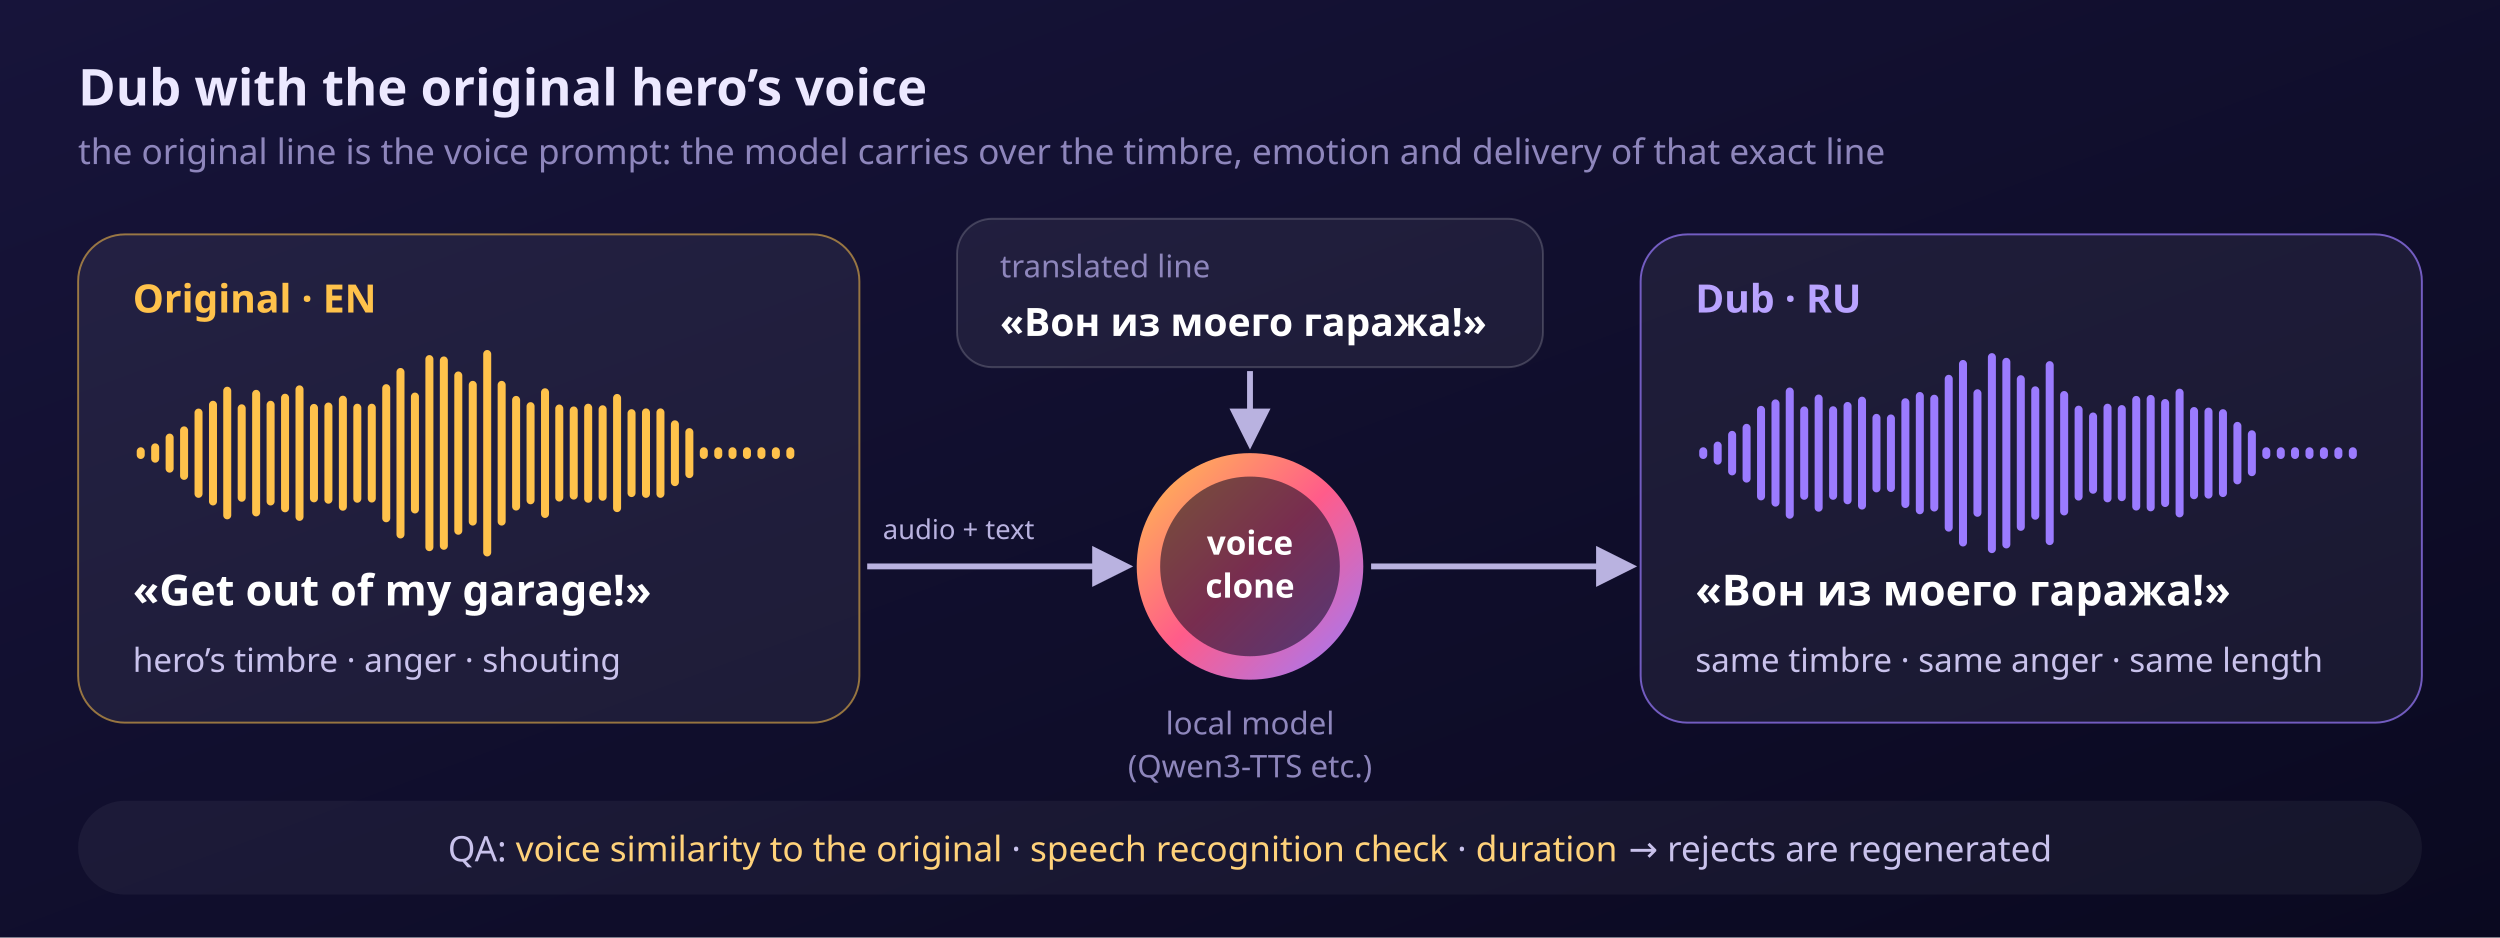
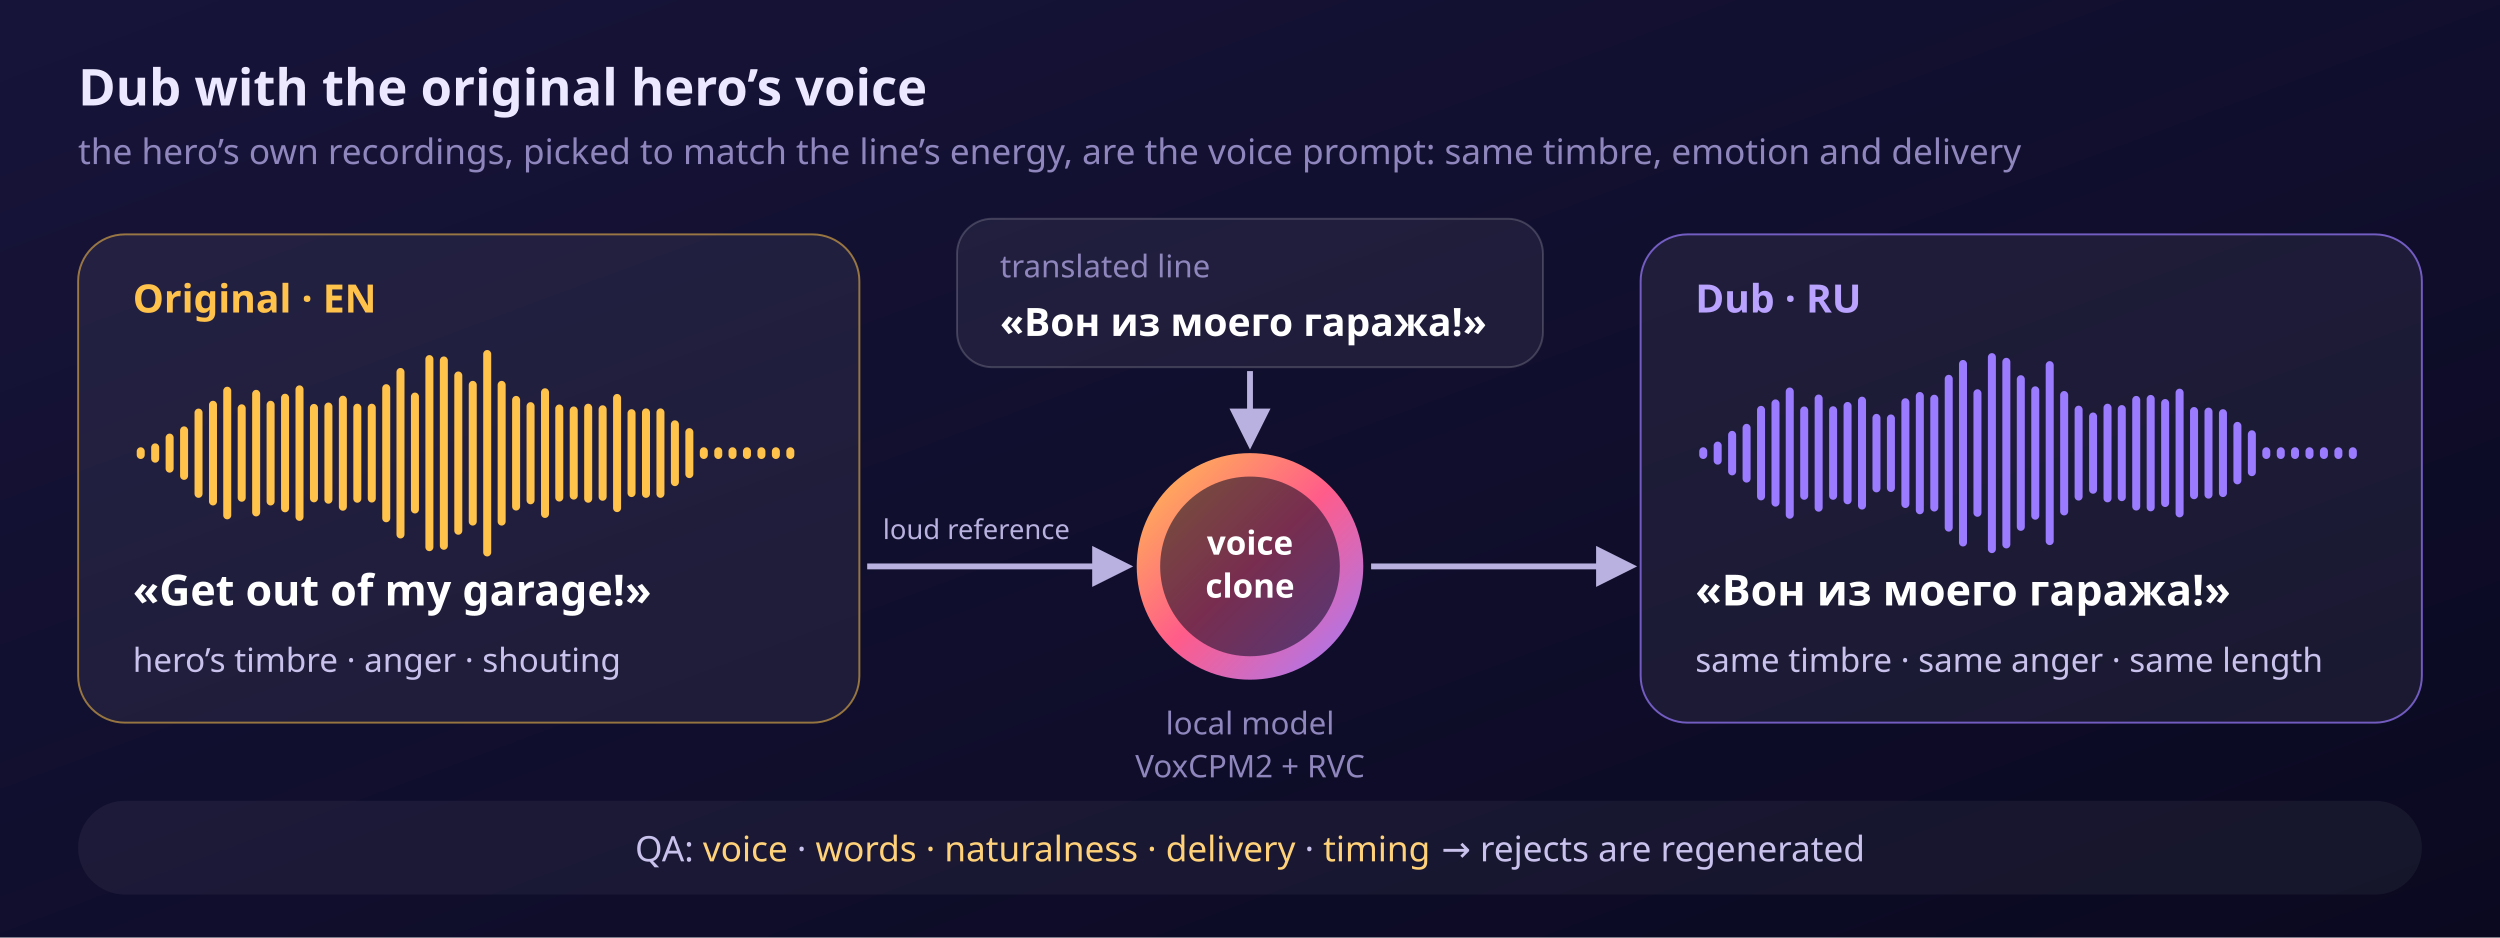
<svg xmlns="http://www.w3.org/2000/svg" viewBox="0 0 1280 480" width="1280" height="480" role="img" aria-labelledby="t">
  <defs>
    <linearGradient id="bg" x1="0" y1="0" x2="1" y2="1">
      <stop offset="0" stop-color="#17143A" />
      <stop offset="1" stop-color="#0A0920" />
    </linearGradient>
    <linearGradient id="core" x1="0" y1="0" x2="1" y2="1">
      <stop offset="0" stop-color="#FFC24B" />
      <stop offset="0.5" stop-color="#FF5C8A" />
      <stop offset="1" stop-color="#9B7BFF" />
    </linearGradient>
    <marker id="arrow" viewBox="0 0 10 10" refX="8" refY="5" markerWidth="7" markerHeight="7" orient="auto">
      <path d="M0 0 L10 5 L0 10 z" fill="#B9B2E0" />
    </marker>
  </defs>
  <rect width="1280" height="480" fill="url(#bg)" />
  <g font-family="Segoe UI, sans-serif">
    <text x="40" y="54" font-size="26" font-weight="700" fill="#ECE8FF">Dub with the original hero’s voice</text>
-     <text x="40" y="84" font-size="18" fill="#8E86BC">the original line is the voice prompt: the model carries over the timbre, emotion and delivery of that exact line</text>
+     <text x="40" y="84" font-size="18" fill="#8E86BC">the hero’s own recordings, picked to match the line’s energy, are the voice prompt: same timbre, emotion and delivery</text>
    <rect x="40" y="120" width="400" height="250" rx="24" fill="#FFFFFF" fill-opacity="0.06" stroke="#FFC24B" stroke-opacity="0.55" />
    <text x="68" y="160" font-size="20" font-weight="700" fill="#FFC24B">Original · EN</text>
    <rect x="70.0" y="229.0" width="4.1" height="6.0" rx="2.1" fill="#FFC24B" />
    <rect x="77.4" y="227.0" width="4.1" height="9.9" rx="2.1" fill="#FFC24B" />
    <rect x="84.8" y="222.0" width="4.1" height="20.0" rx="2.1" fill="#FFC24B" />
    <rect x="92.2" y="218.3" width="4.1" height="27.4" rx="2.1" fill="#FFC24B" />
    <rect x="99.6" y="209.2" width="4.1" height="45.7" rx="2.1" fill="#FFC24B" />
    <rect x="107.0" y="205.2" width="4.1" height="53.6" rx="2.1" fill="#FFC24B" />
    <rect x="114.3" y="198.0" width="4.1" height="67.9" rx="2.1" fill="#FFC24B" />
    <rect x="121.7" y="207.0" width="4.1" height="49.9" rx="2.1" fill="#FFC24B" />
    <rect x="129.1" y="199.6" width="4.1" height="64.8" rx="2.1" fill="#FFC24B" />
    <rect x="136.5" y="205.2" width="4.1" height="53.6" rx="2.1" fill="#FFC24B" />
    <rect x="143.9" y="201.6" width="4.1" height="60.7" rx="2.1" fill="#FFC24B" />
    <rect x="151.3" y="197.3" width="4.1" height="69.4" rx="2.1" fill="#FFC24B" />
    <rect x="158.7" y="206.8" width="4.1" height="50.4" rx="2.1" fill="#FFC24B" />
    <rect x="166.1" y="206.1" width="4.1" height="51.8" rx="2.1" fill="#FFC24B" />
    <rect x="173.5" y="202.6" width="4.1" height="58.9" rx="2.1" fill="#FFC24B" />
    <rect x="180.9" y="206.7" width="4.1" height="50.7" rx="2.1" fill="#FFC24B" />
    <rect x="188.3" y="206.7" width="4.1" height="50.6" rx="2.1" fill="#FFC24B" />
    <rect x="195.7" y="196.7" width="4.1" height="70.7" rx="2.1" fill="#FFC24B" />
    <rect x="203.0" y="188.4" width="4.1" height="87.3" rx="2.1" fill="#FFC24B" />
    <rect x="210.4" y="201.0" width="4.1" height="61.9" rx="2.1" fill="#FFC24B" />
    <rect x="217.8" y="181.8" width="4.1" height="100.4" rx="2.1" fill="#FFC24B" />
    <rect x="225.2" y="182.5" width="4.1" height="99.0" rx="2.1" fill="#FFC24B" />
    <rect x="232.6" y="190.2" width="4.1" height="83.6" rx="2.1" fill="#FFC24B" />
    <rect x="240.0" y="195.0" width="4.1" height="74.1" rx="2.1" fill="#FFC24B" />
    <rect x="247.4" y="179.2" width="4.1" height="105.7" rx="2.1" fill="#FFC24B" />
    <rect x="254.8" y="195.0" width="4.1" height="74.1" rx="2.1" fill="#FFC24B" />
    <rect x="262.2" y="202.7" width="4.1" height="58.7" rx="2.1" fill="#FFC24B" />
    <rect x="269.6" y="205.9" width="4.1" height="52.3" rx="2.1" fill="#FFC24B" />
    <rect x="277.0" y="198.8" width="4.1" height="66.4" rx="2.1" fill="#FFC24B" />
    <rect x="284.3" y="207.1" width="4.1" height="49.7" rx="2.1" fill="#FFC24B" />
    <rect x="291.7" y="208.1" width="4.1" height="47.7" rx="2.1" fill="#FFC24B" />
    <rect x="299.1" y="206.7" width="4.1" height="50.7" rx="2.1" fill="#FFC24B" />
    <rect x="306.5" y="207.5" width="4.1" height="48.9" rx="2.1" fill="#FFC24B" />
    <rect x="313.9" y="201.7" width="4.1" height="60.5" rx="2.1" fill="#FFC24B" />
    <rect x="321.3" y="209.5" width="4.1" height="45.0" rx="2.1" fill="#FFC24B" />
    <rect x="328.7" y="209.1" width="4.1" height="45.8" rx="2.1" fill="#FFC24B" />
    <rect x="336.1" y="209.1" width="4.1" height="45.8" rx="2.1" fill="#FFC24B" />
    <rect x="343.5" y="215.2" width="4.1" height="33.7" rx="2.1" fill="#FFC24B" />
    <rect x="350.9" y="219.2" width="4.1" height="25.6" rx="2.1" fill="#FFC24B" />
    <rect x="358.3" y="229.0" width="4.1" height="6.0" rx="2.1" fill="#FFC24B" />
    <rect x="365.7" y="229.0" width="4.1" height="6.0" rx="2.1" fill="#FFC24B" />
    <rect x="373.0" y="229.0" width="4.1" height="6.0" rx="2.1" fill="#FFC24B" />
    <rect x="380.4" y="229.0" width="4.1" height="6.0" rx="2.1" fill="#FFC24B" />
    <rect x="387.8" y="229.0" width="4.1" height="6.0" rx="2.1" fill="#FFC24B" />
    <rect x="395.2" y="229.0" width="4.1" height="6.0" rx="2.1" fill="#FFC24B" />
    <rect x="402.6" y="229.0" width="4.1" height="6.0" rx="2.1" fill="#FFC24B" />
    <text x="68" y="310" font-size="22" font-weight="600" fill="#FFFFFF">«Get out of my garage!»</text>
    <text x="68" y="344" font-size="17" fill="#C9C2EC">hero’s timbre · anger · shouting</text>
    <rect x="490" y="112" width="300" height="76" rx="18" fill="#FFFFFF" fill-opacity="0.06" stroke="#FFFFFF" stroke-opacity="0.18" />
    <text x="512" y="142" font-size="16" fill="#8E86BC">translated line</text>
    <text x="512" y="172" font-size="20" font-weight="600" fill="#FFFFFF">«Вон из моего гаража!»</text>
    <path d="M640 190 V226" stroke="#B9B2E0" stroke-width="3" fill="none" marker-end="url(#arrow)" />
    <circle cx="640" cy="290" r="58" fill="url(#core)" />
    <circle cx="640" cy="290" r="46" fill="#0A0920" fill-opacity="0.55" />
    <text x="640" y="284" font-size="17" font-weight="700" fill="#FFFFFF" text-anchor="middle">voice</text>
    <text x="640" y="306" font-size="17" font-weight="700" fill="#FFFFFF" text-anchor="middle">clone</text>
    <text x="640" y="376" font-size="16" fill="#8E86BC" text-anchor="middle">local model</text>
-     <text x="640" y="398" font-size="16" fill="#8E86BC" text-anchor="middle">(Qwen3-TTS etc.)</text>
+     <text x="640" y="398" font-size="16" fill="#8E86BC" text-anchor="middle">VoxCPM2 + RVC</text>
    <path d="M444 290 H576" stroke="#B9B2E0" stroke-width="3" fill="none" marker-end="url(#arrow)" />
-     <text x="452" y="276" font-size="14" fill="#B9B2E0">audio + text</text>
+     <text x="452" y="276" font-size="14" fill="#B9B2E0">loud reference</text>
    <path d="M702 290 H834" stroke="#B9B2E0" stroke-width="3" fill="none" marker-end="url(#arrow)" />
    <rect x="840" y="120" width="400" height="250" rx="24" fill="#FFFFFF" fill-opacity="0.06" stroke="#9B7BFF" stroke-opacity="0.7" />
    <text x="868" y="160" font-size="20" font-weight="700" fill="#B9A3FF">Dub · RU</text>
    <rect x="870.0" y="229.0" width="4.1" height="6.0" rx="2.1" fill="#9B7BFF" />
    <rect x="877.4" y="226.1" width="4.1" height="11.8" rx="2.1" fill="#9B7BFF" />
    <rect x="884.8" y="220.6" width="4.1" height="22.8" rx="2.1" fill="#9B7BFF" />
    <rect x="892.2" y="217.0" width="4.1" height="30.1" rx="2.1" fill="#9B7BFF" />
    <rect x="899.6" y="207.8" width="4.1" height="48.4" rx="2.1" fill="#9B7BFF" />
    <rect x="907.0" y="204.5" width="4.1" height="54.9" rx="2.1" fill="#9B7BFF" />
    <rect x="914.3" y="198.4" width="4.1" height="67.2" rx="2.1" fill="#9B7BFF" />
    <rect x="921.7" y="208.1" width="4.1" height="47.8" rx="2.1" fill="#9B7BFF" />
    <rect x="929.1" y="202.0" width="4.1" height="60.0" rx="2.1" fill="#9B7BFF" />
    <rect x="936.5" y="208.0" width="4.1" height="47.9" rx="2.1" fill="#9B7BFF" />
    <rect x="943.9" y="205.8" width="4.1" height="52.4" rx="2.1" fill="#9B7BFF" />
    <rect x="951.3" y="203.1" width="4.1" height="57.8" rx="2.1" fill="#9B7BFF" />
    <rect x="958.7" y="211.9" width="4.1" height="40.2" rx="2.1" fill="#9B7BFF" />
    <rect x="966.1" y="212.2" width="4.1" height="39.7" rx="2.1" fill="#9B7BFF" />
    <rect x="973.5" y="203.9" width="4.1" height="56.2" rx="2.1" fill="#9B7BFF" />
    <rect x="980.9" y="200.7" width="4.1" height="62.6" rx="2.1" fill="#9B7BFF" />
    <rect x="988.3" y="202.1" width="4.1" height="59.8" rx="2.1" fill="#9B7BFF" />
    <rect x="995.7" y="191.9" width="4.1" height="80.3" rx="2.1" fill="#9B7BFF" />
    <rect x="1003.0" y="184.3" width="4.1" height="95.5" rx="2.1" fill="#9B7BFF" />
    <rect x="1010.4" y="199.3" width="4.1" height="65.3" rx="2.1" fill="#9B7BFF" />
    <rect x="1017.8" y="180.8" width="4.1" height="102.4" rx="2.1" fill="#9B7BFF" />
    <rect x="1025.2" y="183.2" width="4.1" height="97.6" rx="2.1" fill="#9B7BFF" />
    <rect x="1032.6" y="192.1" width="4.1" height="79.7" rx="2.1" fill="#9B7BFF" />
    <rect x="1040.0" y="197.8" width="4.1" height="68.3" rx="2.1" fill="#9B7BFF" />
    <rect x="1047.4" y="184.9" width="4.1" height="94.2" rx="2.1" fill="#9B7BFF" />
    <rect x="1054.8" y="200.2" width="4.1" height="63.7" rx="2.1" fill="#9B7BFF" />
    <rect x="1062.2" y="207.7" width="4.1" height="48.6" rx="2.1" fill="#9B7BFF" />
    <rect x="1069.6" y="211.2" width="4.1" height="41.6" rx="2.1" fill="#9B7BFF" />
    <rect x="1077.0" y="206.7" width="4.1" height="50.5" rx="2.1" fill="#9B7BFF" />
    <rect x="1084.3" y="207.4" width="4.1" height="49.2" rx="2.1" fill="#9B7BFF" />
    <rect x="1091.7" y="202.7" width="4.1" height="58.7" rx="2.1" fill="#9B7BFF" />
    <rect x="1099.1" y="202.2" width="4.1" height="59.6" rx="2.1" fill="#9B7BFF" />
    <rect x="1106.5" y="204.3" width="4.1" height="55.3" rx="2.1" fill="#9B7BFF" />
    <rect x="1113.9" y="199.0" width="4.1" height="65.9" rx="2.1" fill="#9B7BFF" />
    <rect x="1121.3" y="208.4" width="4.1" height="47.2" rx="2.1" fill="#9B7BFF" />
    <rect x="1128.7" y="208.7" width="4.1" height="46.6" rx="2.1" fill="#9B7BFF" />
    <rect x="1136.1" y="209.5" width="4.1" height="45.0" rx="2.1" fill="#9B7BFF" />
    <rect x="1143.5" y="216.0" width="4.1" height="32.0" rx="2.1" fill="#9B7BFF" />
    <rect x="1150.9" y="220.3" width="4.1" height="23.5" rx="2.1" fill="#9B7BFF" />
    <rect x="1158.3" y="229.0" width="4.1" height="6.0" rx="2.1" fill="#9B7BFF" />
    <rect x="1165.7" y="229.0" width="4.1" height="6.0" rx="2.1" fill="#9B7BFF" />
    <rect x="1173.0" y="229.0" width="4.1" height="6.0" rx="2.1" fill="#9B7BFF" />
    <rect x="1180.4" y="229.0" width="4.1" height="6.0" rx="2.1" fill="#9B7BFF" />
    <rect x="1187.8" y="229.0" width="4.1" height="6.0" rx="2.1" fill="#9B7BFF" />
    <rect x="1195.2" y="229.0" width="4.1" height="6.0" rx="2.1" fill="#9B7BFF" />
    <rect x="1202.6" y="229.0" width="4.1" height="6.0" rx="2.1" fill="#9B7BFF" />
    <text x="868" y="310" font-size="22" font-weight="600" fill="#FFFFFF">«Вон из моего гаража!»</text>
    <text x="868" y="344" font-size="17" fill="#C9C2EC">same timbre · same anger · same length</text>
    <rect x="40" y="410" width="1200" height="48" rx="24" fill="#FFFFFF" fill-opacity="0.05" />
-     <text x="640" y="441" font-size="18" fill="#C9C2EC" text-anchor="middle">QA: <tspan fill="#FFD27A">voice similarity to the original</tspan> · <tspan fill="#FFD27A">speech recognition check</tspan> · <tspan fill="#FFD27A">duration</tspan> → rejects are regenerated</text>
+     <text x="640" y="441" font-size="18" fill="#C9C2EC" text-anchor="middle">QA: <tspan fill="#FFD27A">voice</tspan> · <tspan fill="#FFD27A">words · naturalness · delivery</tspan> · <tspan fill="#FFD27A">timing</tspan> → rejects are regenerated</text>
  </g>
</svg>
